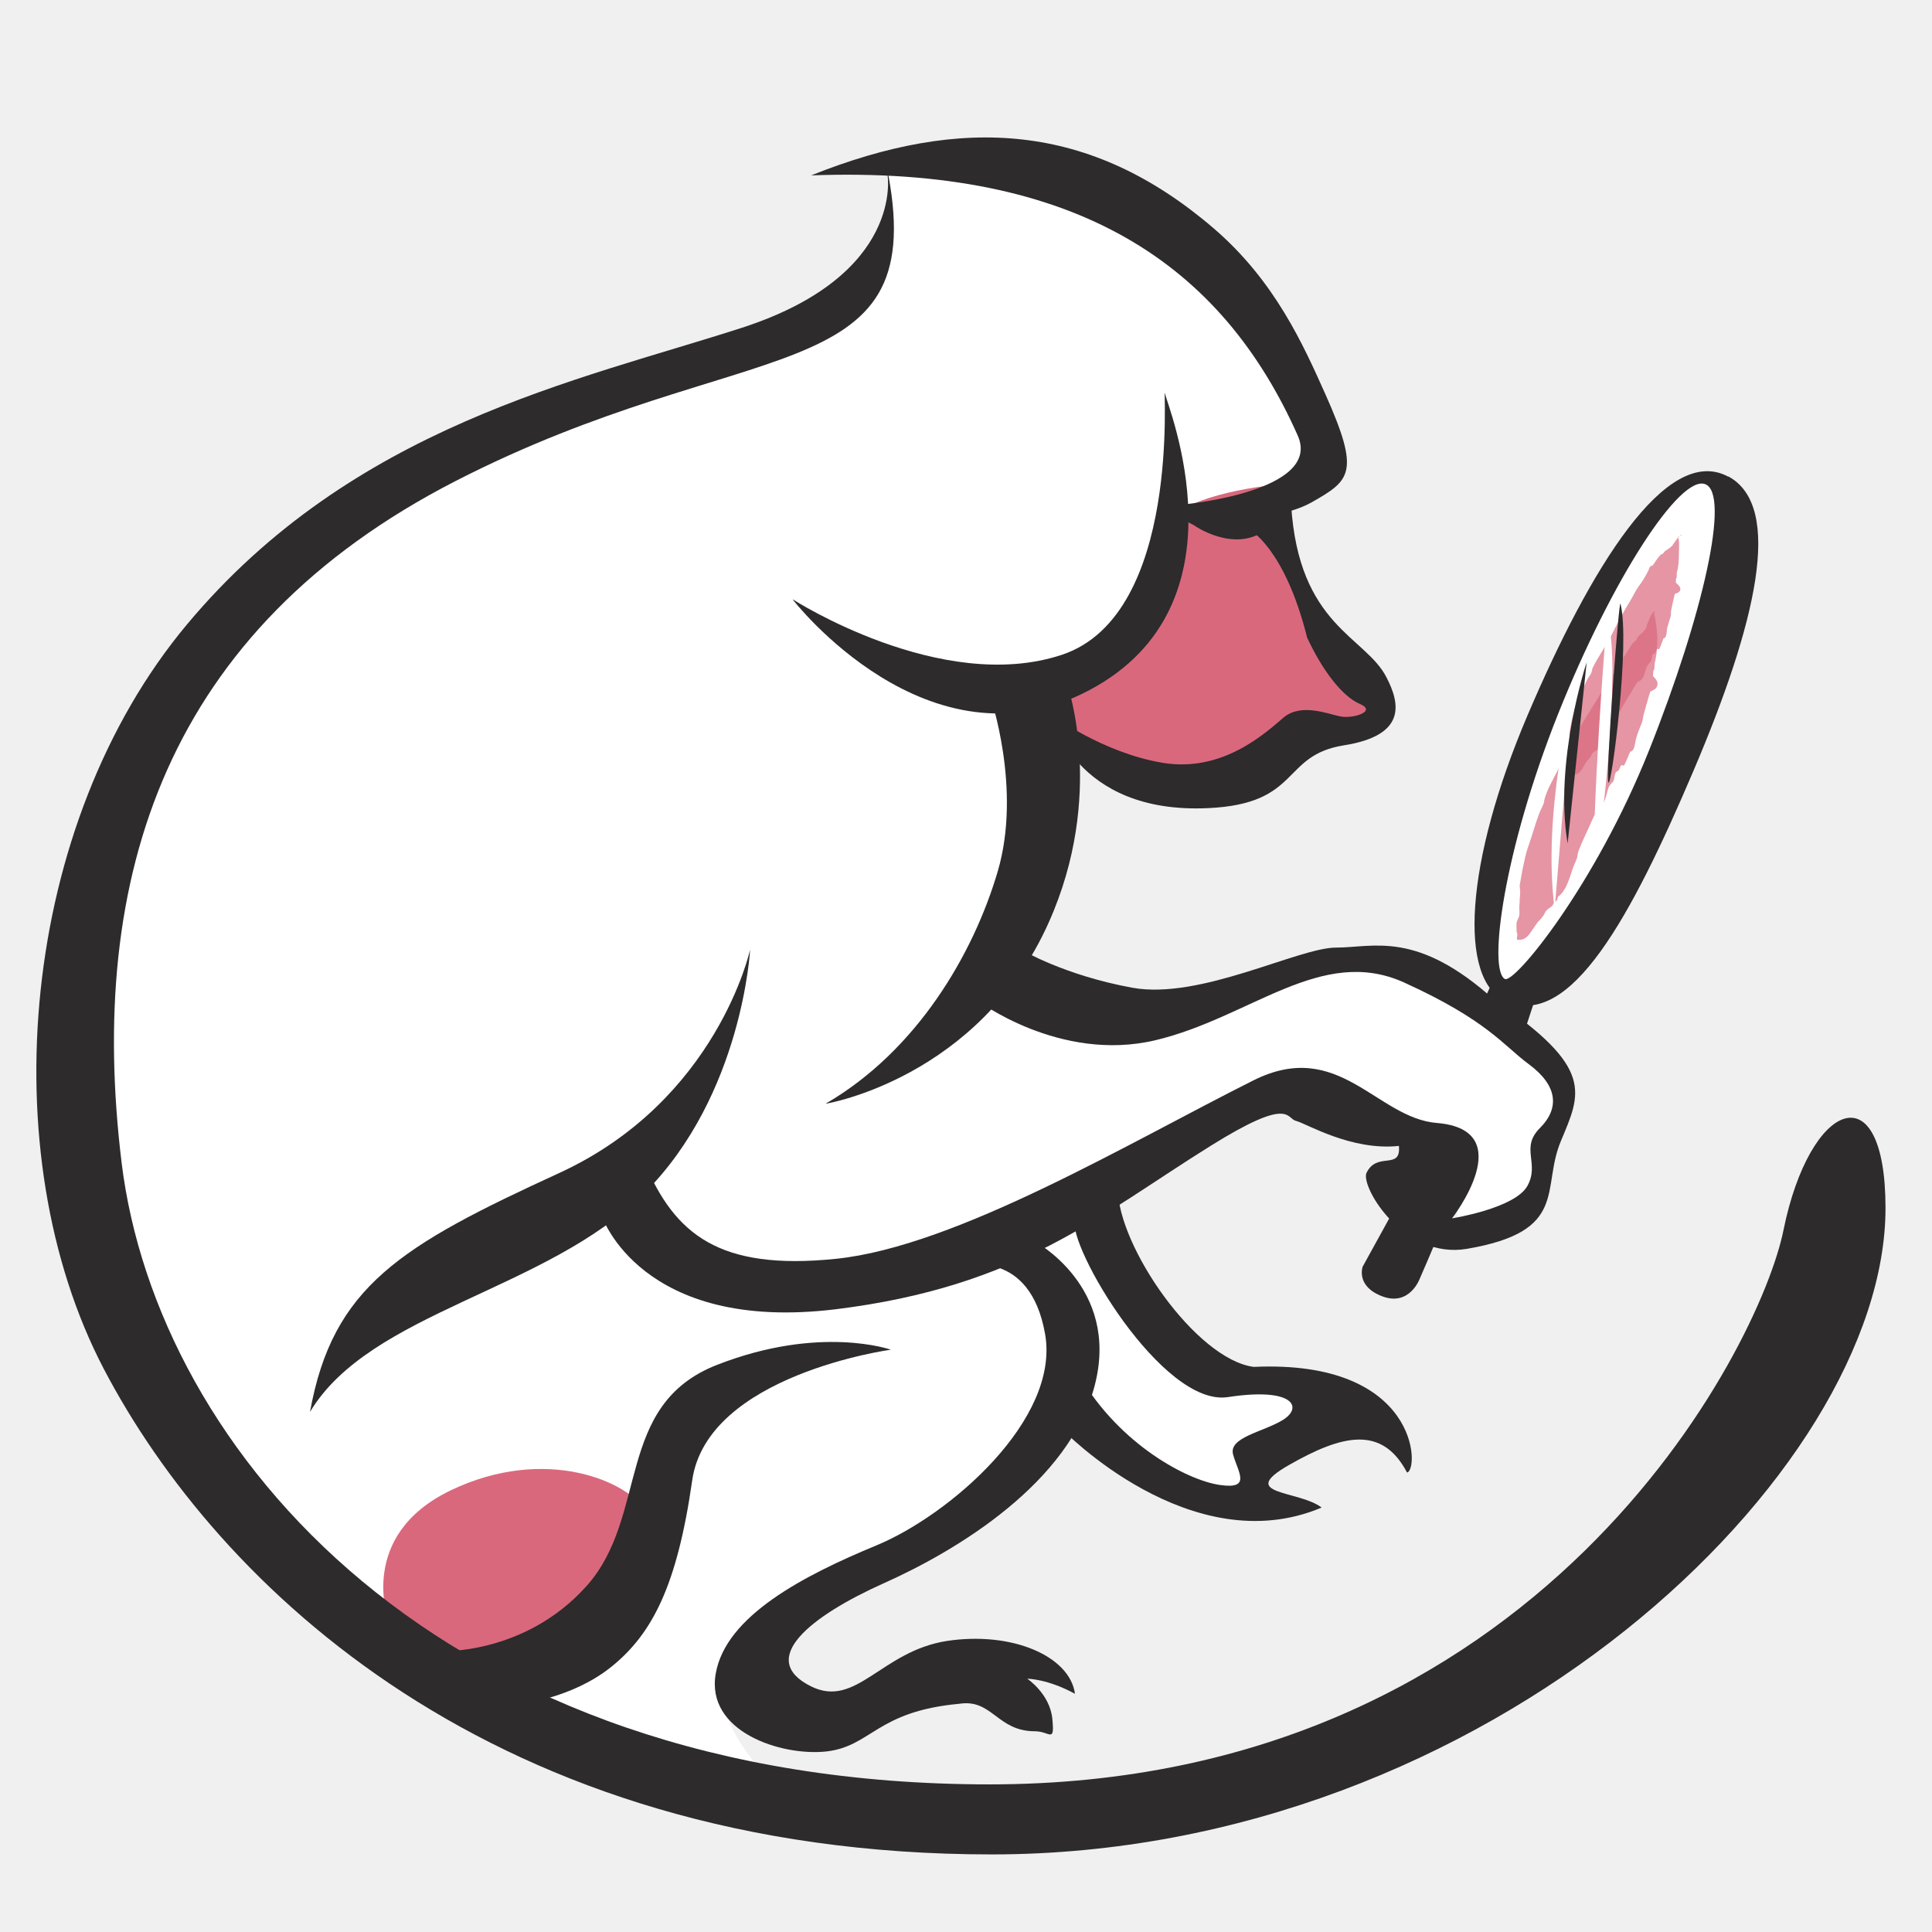
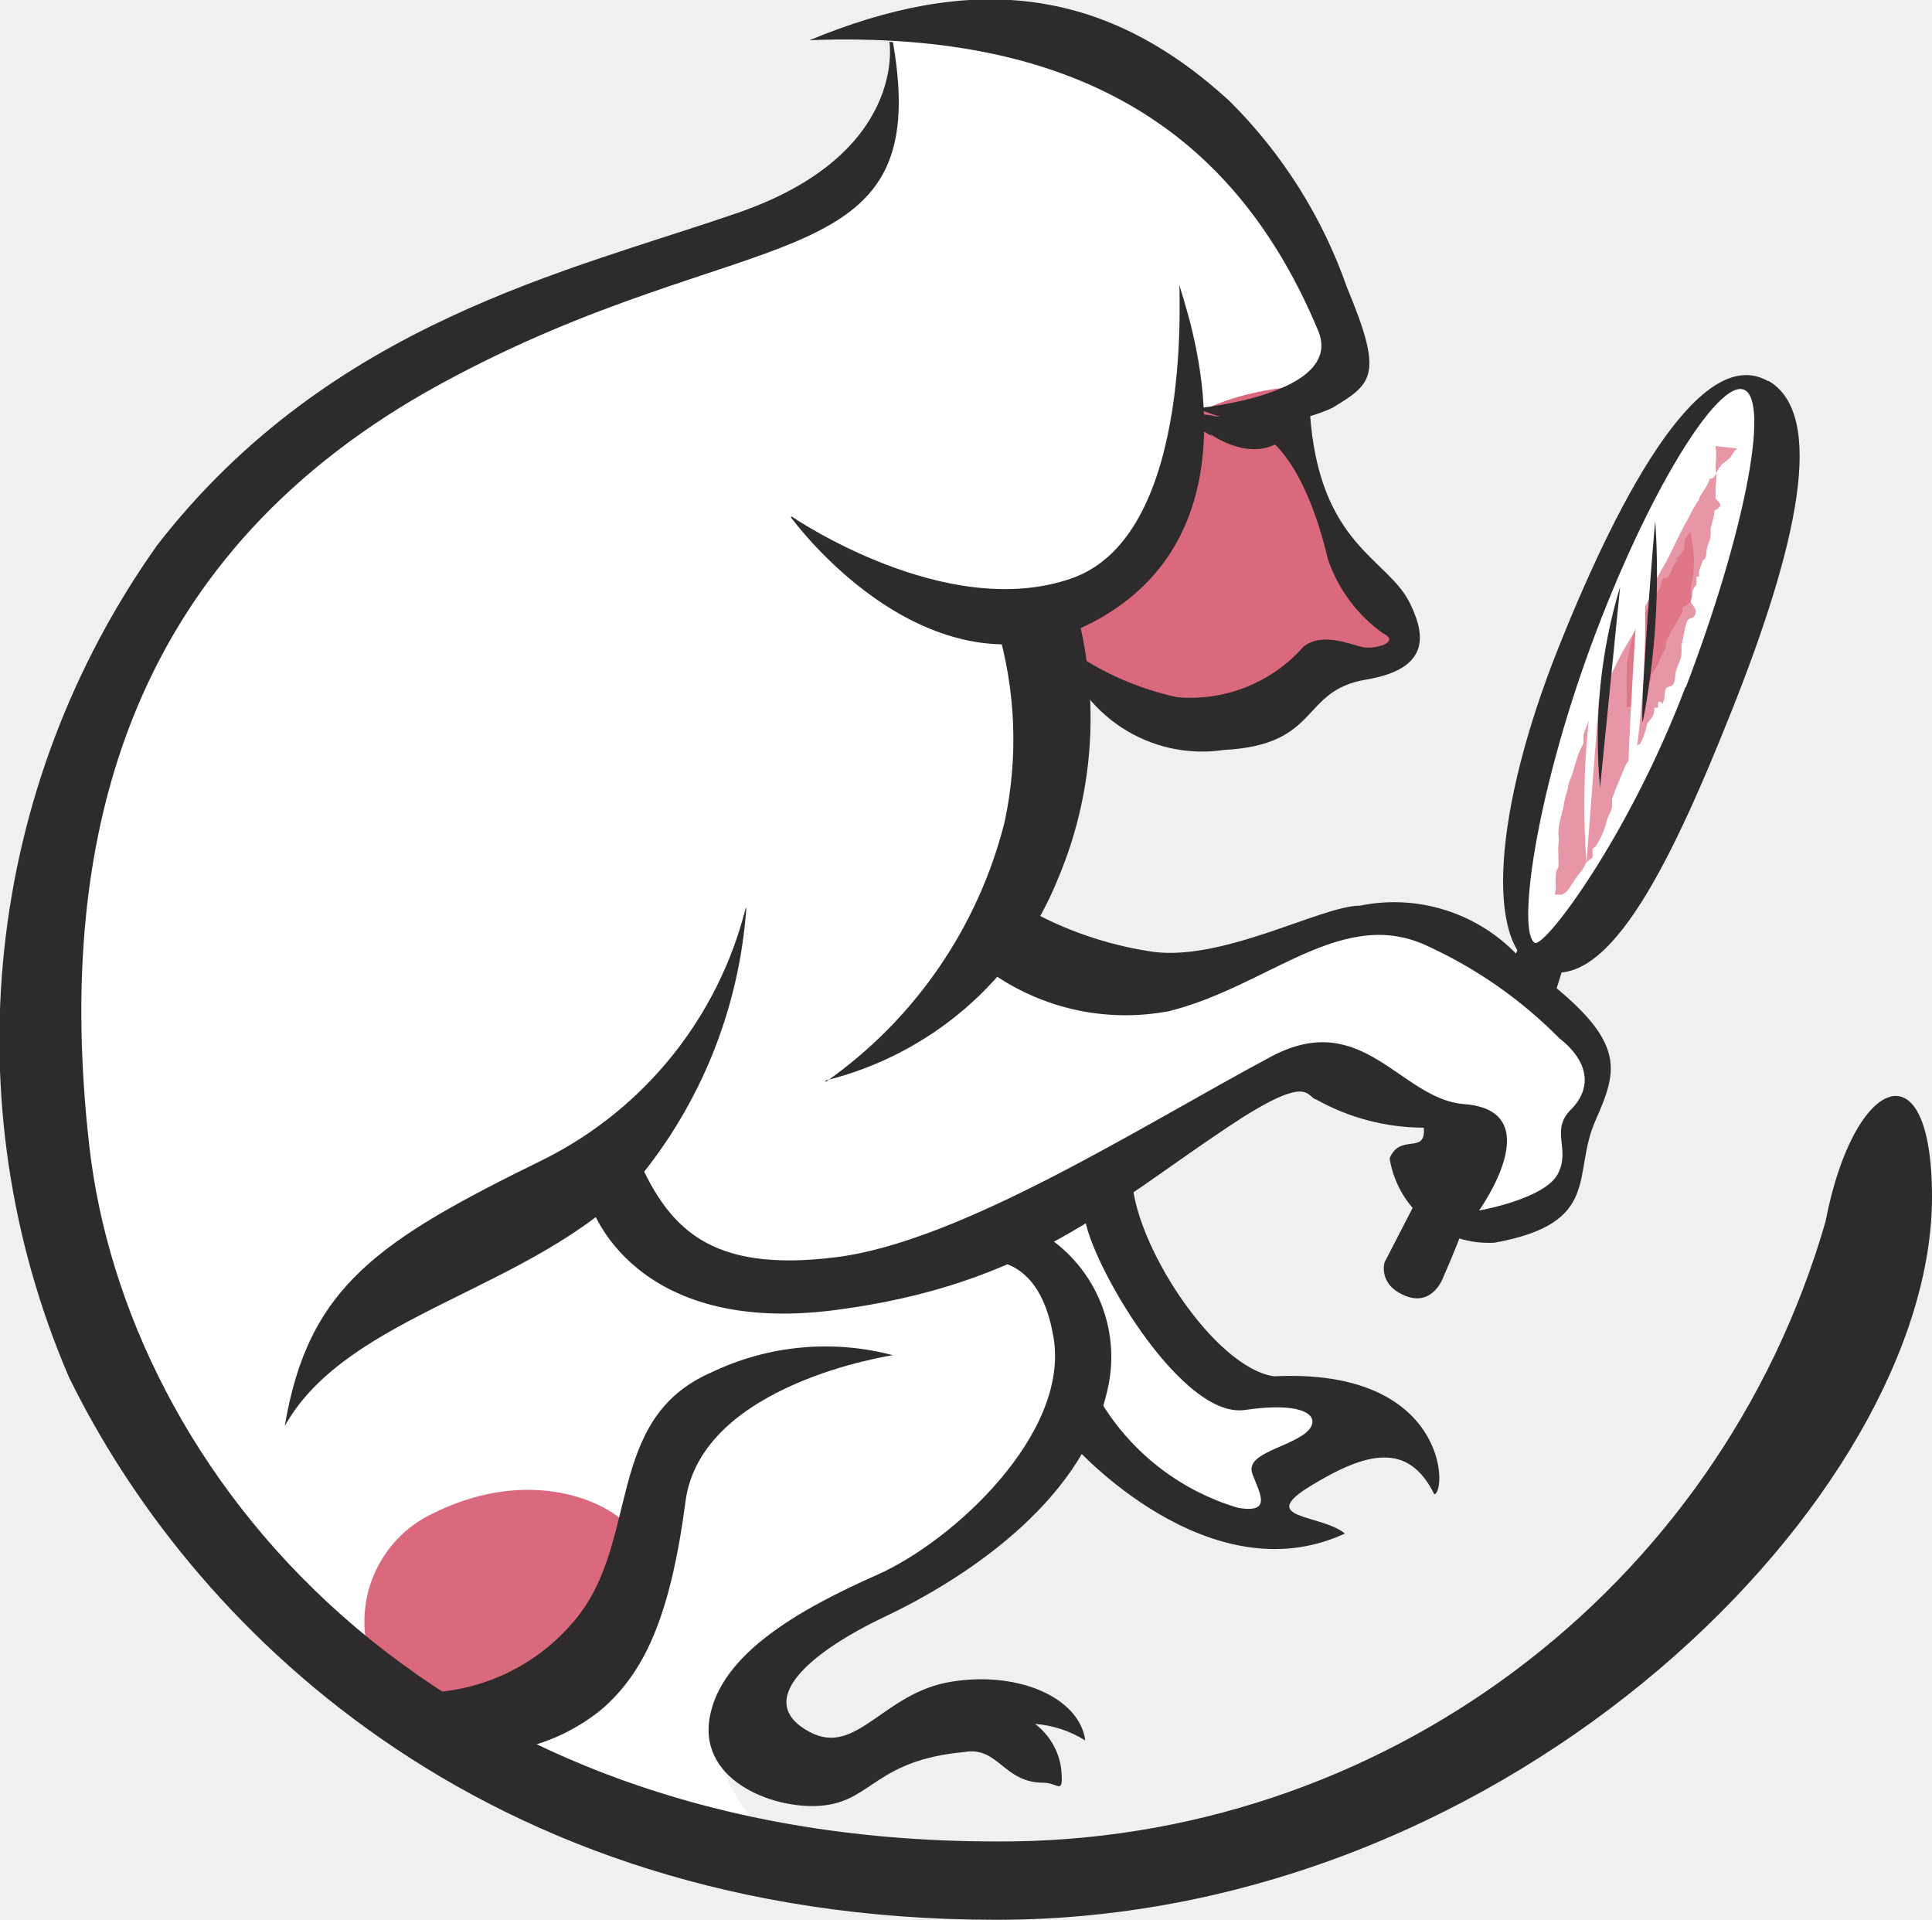
- <svg xmlns="http://www.w3.org/2000/svg" width="640" height="640">
-   <path d="M292.4 53.2s8.7 18.6-3.6 39.2c-6.2 10.2-163.1 43.6-224.3 128.6-37.5 58.7-95 228.7 88.7 341.2 82.5 42.5 117.5 41.2 117.5 41.2s-55-38.7-20-65 86.2-38.7 100-75c16.2 12.5 42.5 38.7 67.5 36.2-2.5-16.2-8.7-22.5 11.2-25s30-2.5 30-2.5-18.7-15-40-16.2-61.2-42.5-60-60c26.2-15 60-40 80-32.5s40 20 43.7 31.2c0 7.5-3.7 20 12.5 10s12.5-16.2 18.7-30 7.5-16.2-6.2-27.5-46.2-37.5-72.5-30-81.2 28.7-108.7 2.5c11.2-25 28.7-65 20-92.5 16.2-12.5 35-26.2 37.5-48.7 18.7-2.5 58.7-13.7 51.2-33.7S374.9 36.0 293.6 53.5" fill="#fff" />
-   <path d="M551.9 257.4c13.7-36.2 36.2-97.5 15-100s-45 55-51.2 70-31.2 90-17.5 100 53.7-70 53.7-70" fill="#fff" />
-   <path d="M435.6 159.9c3.9-6.1 7.2-.8-9.6.4-16.8 1.2-37.0 6.4-40.4 13.8-6.4 13.7-8.6 47.6-33.0 55.1-1.2 8.7 0 28.7 34.3 32.5s35.6-18.7 55.6-18.1 18.1-6.8 11.2-12.5-30.6-43.7-30.6-56.2 8.1-8.1 12.5-15M128.7 536.8s-10.6-28.1 20.6-43.1 59.3-3.1 65 7.5-9.3 53.1-63.1 53.7c-13.1-10.6-22.5-18.1-22.5-18.1" fill="#da687d" />
-   <g opacity=".7" transform="matrix(1.25 0 0 -1.25 -26.846 640)">
-     <path d="M466.2 369.8c.4-1.5.2-3.1.2-4.8-.0-1.6-.1-3.3-.6-4.9.1-.3-.0-.8-.0-1.2-.4-.5-.1-.9-.2-1.3.6-.6 1.5-1.3 1.1-2.1-.2-.5-.8-.7-1.4-.9-.3-1.4-.7-3.0-1.0-4.6-.0-.4-.0-1.0-.1-1.4-.3-1.0-.6-1.9-.9-3.0-.2-.9.0-2.6-1.0-2.8-.4-1.0-.6-1.8-1.1-2.8-.2-.1-.4.1-.6.0-.3-.3-.2-.8-.5-1.1-.2-.2-.5-.1-.6-.3-.3-.5-.2-1.2-.5-1.9a4.7 4.7 0 0 1-1.1-1.4c-.5-1.1-.6-2.6-1.5-3.5-.2-.2-.7-.3-1.0-.6-.2-.2-.4-.6-.6-.9-.3-.4-.6-1.0-.9-1.5-1.0-1.7-2.3-3.7-3.3-5.6-.1-.3-.2-.8-.3-1.1-.3-.8-.9-1.5-1.2-2.3-.5-1.2-1.3-3.3-2.5-4.4-.1-.1-.4-.2-.6-.4-.1-.2-.1-.5-.3-.8-.0-.1-.4-.1-.5-.3-.2-.2-.3-.4-.4-.6-.4-.3-1.0-.5-1.3-.9-.2-.3-.3-.7-.6-1.1-.3-.4-.7-.7-1.0-1.2-.9-1.2-1.3-2.8-2.7-3.3-.3-.1-.8-.1-1.2-.2-.3.3-.0.8-.1 1.1-.0.2-.2.3-.3.5-.1.4-.3 1.3-.3 1.8.0.5.3.9.3 1.6.0.5-.1 1.2-.1 1.8-.0.3.0.6.0.9-.0.5-.0.8.0 1.4.0.7-.0 1.4-.1 2.1.3 1.7.5 3.0 1.0 4.9.2.8.7 2.3 1.1 3.3.8 1.8 1.6 3.9 2.6 5.9.3.6.8 1.1 1.1 1.8.1.3.2.8.3 1.2 1.6 3.3 3.8 6.2 5.5 9.7 1.4 2.8 2.8 5.4 4.7 8.5.8 1.4 1.5 2.9 2.4 4.0.6.8 1.6 2.4 2.3 3.9.2.5.2 1.0 1.0 1.1.7.9 1.3 2.0 2.1 2.8.2.2.5.3.7.4.2.2.3.5.6.7.5.4 1.4.8 2.0 1.6.1.2.2.4.4.6.4.5 1.1 1.8 1.8 2.0.0.0.2.0.3-.0" fill="#da687d" />
+ <svg xmlns="http://www.w3.org/2000/svg" id="Layer_1" data-name="Layer 1" viewBox="0 0 38.47 38.22">
+   <path d="M18.24,1.38A3.13,3.13,0,0,1,18,4C17.63,4.7,7.77,7,3.93,12.66,1.57,16.6-2,28,9.5,35.59c5.18,2.85,7.38,2.77,7.38,2.77s-3.46-2.6-1.26-4.37,5.42-2.6,6.28-5c1,.84,2.67,2.6,4.24,2.43-.16-1.09-.55-1.51.7-1.68a15.76,15.76,0,0,1,1.89-.17,5,5,0,0,0-2.51-1.09c-1.34-.08-3.85-2.85-3.77-4,1.64-1,3.77-2.69,5-2.18s2.51,1.34,2.75,2.09c0,.51-.24,1.35.78.68s.79-1.09,1.18-2,.47-1.09-.39-1.85-2.91-2.52-4.56-2-5.1,1.93-6.82.16c.7-1.68,1.8-4.36,1.25-6.21,1-.84,2.2-1.76,2.36-3.27,1.17-.17,3.68-.93,3.21-2.27S23.42.23,18.32,1.4" transform="translate(-0.63 -0.87)" style="fill: #fff" />
+   <path d="M34.54,15.1c.86-2.43,2.27-6.55.94-6.72s-2.83,3.7-3.22,4.71-2,6.05-1.1,6.72,3.38-4.71,3.38-4.71" transform="translate(-0.63 -0.87)" style="fill: #fff" />
+   <path d="M27.23,8.55c.25-.41.46-.05-.6,0s-2.32.43-2.54.93c-.4.92-.54,3.2-2.07,3.7-.07.58,0,1.93,2.15,2.18s2.24-1.25,3.5-1.21,1.13-.46.7-.84a10.3,10.3,0,0,1-1.92-3.78c0-.84.51-.54.78-1M8,33.88A2.38,2.38,0,0,1,9.25,31c2-1,3.73-.2,4.09.51s-.59,3.57-4,3.61L8,33.88" transform="translate(-0.63 -0.87)" style="fill: #db697e" />
+   <g style="opacity: 0.7">
+     <path d="M34.79,9.75a1.77,1.77,0,0,1,0,.4,1.5,1.5,0,0,1,0,.42v.1s0,.07,0,.11.12.11.09.17a.23.23,0,0,1-.11.08c0,.12-.06.25-.08.38a.45.45,0,0,1,0,.12c0,.09-.05.16-.07.25s0,.22-.08.24l-.08.23h0s0,.07,0,.1l-.05,0s0,.1,0,.16a.5.5,0,0,0-.08.12c0,.09,0,.22-.12.29l-.08.05a.56.56,0,0,0,0,.08l-.07.13c-.08.14-.18.31-.26.47a.37.37,0,0,1,0,.09c0,.07-.07.12-.09.19a1.22,1.22,0,0,1-.2.37l0,0s0,0,0,.06,0,0,0,0,0,0,0,.05a.36.36,0,0,0-.1.07l0,.1s-.06.05-.08.1-.1.23-.21.27l-.1,0s0-.07,0-.09,0,0,0,0,0-.11,0-.15,0-.08,0-.14V14.3a1.09,1.09,0,0,0,0-.18,3.68,3.68,0,0,1,.08-.41,1.72,1.72,0,0,1,.08-.28c.07-.15.13-.33.21-.49s.06-.1.08-.16a.62.62,0,0,0,0-.1c.12-.27.29-.52.43-.81s.22-.46.37-.72a1.77,1.77,0,0,1,.19-.33c0-.07.12-.2.18-.33s0-.08.07-.09.11-.17.17-.24l0,0,.05-.06a.83.83,0,0,0,.16-.13s0,0,0,0,.09-.16.14-.17h0" transform="translate(-0.63 -0.87)" style="fill: #db697e" />
  </g>
-   <g opacity=".7" transform="matrix(1.25 0 0 -1.25 -26.846 640)">
-     <path d="M459.8 349.4c.6-1.9.7-4.1.9-6.2-.0-2.1-.1-4.5-.7-6.9.0-.4-.1-1.1-.1-1.6-.5-.7-.2-1.2-.4-1.8.7-.8 1.6-1.6 1.1-2.8-.3-.8-1.1-1.0-1.8-1.4-.6-1.9-1.2-4.2-1.8-6.3-.1-.6-.2-1.3-.4-1.9-.5-1.3-1.1-2.6-1.5-4.1-.4-1.2-.3-3.4-1.6-3.6-.6-1.3-.9-2.3-1.6-3.6-.3-.2-.5.1-.8-.0-.3-.4-.4-1.0-.7-1.4-.2-.2-.5-.2-.7-.5-.4-.6-.3-1.5-.7-2.4a6.5 6.5 0 0 1-1.1-1.3l-.1-.2-.0-.1-.0-.0-.0-.0v-.0l.0.1-.0-.0-.0-.0-.0-.0-.0-.0-.0-.0c-.6-1.6-.8-3.6-1.8-4.9-.3-.4-.8-.5-1.1-.9-.2-.3-.4-.9-.7-1.3-.3-.6-.7-1.4-1.0-2.1-1.0-2.4-2.5-5.2-3.5-8.0-.1-.5-.2-1.1-.3-1.6-.4-1.1-1.0-2.2-1.3-3.3-.6-1.7-1.4-4.7-3.0-6.3-.1-.2-.5-.4-.7-.6-.2-.3-.1-.7-.4-1.1-.1-.1-.4-.2-.6-.4-.2-.3-.3-.6-.5-.9-.5-.5-1.2-.8-1.7-1.4-.3-.4-.5-1.0-.9-1.5-.4-.5-.9-1.1-1.4-1.6l-1.8-2.6c-.5-.8-1.2-1.5-2.0-1.8-.4-.2-1.0-.1-1.5-.2-.3.4.0 1.0.0 1.5-.0.2-.2.5-.2.7-.0.6-.1 1.7-.0 2.3.0.6.5 1.1.7 2.0.1.7-.0 1.5-.0 2.3.0.3.1.7.1 1.2.0.6-.0.9.1 1.7.1.9-.0 1.8-.1 2.7.4 2.1.6 3.8 1.2 6.3.2 1.1.7 3.1 1.2 4.4.4 1.3.9 2.6 1.3 4.0.4 1.4.9 2.8 1.4 4.2.3.9.8 1.7 1.2 2.7.2.5.2 1.1.4 1.7.4 1.2.9 2.5 1.5 3.6a147.5 147.5 0 0 0 1.7 3.3l.9 1.8c.3.5.6 1.1.9 1.7a75.5 75.5 0 0 1 1.8 3.6 129.6 129.6 0 0 0 3.1 5.7 340.1 340.1 0 0 0 3.6 5.8c1.1 1.8 2.2 3.8 3.3 5.3.8 1.1 2.1 3.1 3.0 5.1.3.7.3 1.3 1.1 1.4.9 1.2 1.6 2.6 2.4 3.7.2.2.5.4.8.7.2.3.4.7.6 1.0.5.6 1.6 1.2 2.2 2.5.1.3.1.6.3 1.0.3.8 1.0 2.7 1.7 3.1.0.0.2.0.3.0" fill="#da687d" />
+   <g style="opacity: 0.7">
+     <path d="M34.29,11.47a3.85,3.85,0,0,1,.07.52,2.48,2.48,0,0,1-.06.58s0,.09,0,.13,0,.1,0,.15.13.14.09.24-.09.08-.14.11-.1.36-.14.53a.94.94,0,0,1,0,.16c0,.11-.08.22-.11.35s0,.28-.13.3-.07.19-.12.3,0,0-.07,0,0,.09-.05.12l-.06,0c0,.05,0,.13-.05.2l-.09.11v0h0a1.42,1.42,0,0,1-.14.41s-.06,0-.08.08a.54.54,0,0,0-.06.11L33,16.1c-.08.2-.19.44-.27.67l0,.14c0,.09-.07.18-.1.28a1.53,1.53,0,0,1-.23.53l-.06.05a.92.92,0,0,1,0,.09l0,0a.3.3,0,0,1,0,.08,1.27,1.27,0,0,0-.13.11.83.83,0,0,1-.07.13l-.11.14-.14.21a.33.33,0,0,1-.16.15s-.08,0-.12,0,0-.08,0-.12,0-.05,0-.06a1.34,1.34,0,0,1,0-.2c0-.05,0-.09.05-.16a1.33,1.33,0,0,0,0-.2s0-.06,0-.1a.76.76,0,0,1,0-.14.89.89,0,0,0,0-.23c0-.17.05-.32.1-.53a2,2,0,0,1,.09-.37c0-.11.07-.22.1-.33s.07-.24.11-.36l.1-.22a1.31,1.31,0,0,1,0-.15,2.65,2.65,0,0,1,.11-.3l.14-.27.07-.16s0-.09.07-.14.1-.2.14-.3l.24-.48.29-.49a3.65,3.65,0,0,1,.26-.44,3.25,3.25,0,0,0,.23-.43c0-.06,0-.11.09-.12s.12-.22.19-.31,0,0,.06-.06A.35.35,0,0,1,34,12a.8.8,0,0,0,.17-.21s0,0,0-.09.08-.22.14-.26h0" transform="translate(-0.63 -0.87)" style="fill: #db697e" />
  </g>
-   <path d="M520.8 231.2s-10 38.3-5.8 70l5.8-70m11.8-25.9c-.7-2.6-5.7 74.3-4.2 77.0 1.4 2.6 8.9-60.7 4.2-77.0" fill="#fff" />
-   <path d="M294.0 57.9s5.8 33.2-48.3 50.7-128.8 32.4-183.8 98.3c-55 65.8-65 174.9-27.5 246.6 37.5 71.6 129.1 160.8 294.1 160.8S624.6 487.7 624.6 400.2c0-45.8-25.1-35.6-33.8 7.3-7.8 38.8-80.5 183.6-263.0 183.6-182.5 0-275.8-110.8-287.5-205.8-11.6-95 14.8-176.8 110.7-226.0 95.8-49.1 156.6-29.5 143.3-101.2" fill="#2d2b2c" />
-   <path d="M248.5 314.5s-10.8 50.0-63.3 74.1c-52.5 24.1-75 37.5-82.5 79.1 20-33.3 78.3-40 110.8-72.5s35-80.8 35-80.8m14.1-115.8s45 58.3 98.3 30c53.3-28.3 25.8-94.1 25-98.3-.8-4.1 5.8 73.3-34.1 86.6-40 13.3-89.1-18.3-89.1-18.3M145.2 547.0s28.3 1.6 49.1-21.6c20.8-23.3 9.1-60 43.3-73.3 34.1-13.3 57.5-5 57.5-5s-60.8 8.3-65.8 43.3-13.3 50.8-26.6 61.6c-13.3 10.8-30.8 12.5-30.8 12.5l-26.6-17.5z" fill="#2d2b2c" />
-   <path d="M273.7 365.6s50.6-8.4 73.7-60c18.9-42.2 6.2-78.7 6.2-78.7l-25.6 3.7s10.6 30.6 2.5 58.1-26.8 59.3-56.8 76.8m272.6-117.0c-18.0 45.1-44.7 77.5-47.8 75.8-5.6-3.1-.4-42.5 17.6-87.7 18.0-45.1 40.5-79.5 48.8-76.2 8.3 3.2-.6 42.9-18.6 88.1m26.2-90.6c-20.5-11.1-45.8 30.5-66.5 79.1-20.7 48.6-23.1 87.7-7.1 94.7 21.3 9.3 41.4-27.8 62.1-76.4s30-87.5 11.5-97.5" fill="#2d2b2c" />
-   <path d="M199.4 402.9s12.9 38.7 77.5 30.8c60.8-7.5 86.9-30.9 124.1-54.1 26.6-16.6 25-9.1 28.3-8.3 3.3.8 18.3 10 34.1 8.3.8 8.3-7.4 1.6-10.8 9.1-1.6 5 12.6 28.5 33.3 25 34.1-5.8 24.5-20 31.2-35.8 6.6-15.8 11.2-24.1-22.0-46.6-25.8-23.3-40-17.4-52.5-17.4s-45 17.4-67.5 13.3-36.6-12.5-36.6-12.5l-14.9 16.6s27.4 20.8 59.1 13.3c31.6-7.5 55.0-31.6 82.5-19.1 27.5 12.5 32.8 20.8 41.2 27.0 9.5 7.0 10.4 14.5 3.7 21.2-6.6 6.6.0 11.6-4.1 19.1-4.1 7.5-25 10.8-25 10.8s22.8-29.3-5-31.6c-20-1.6-32.5-28.3-60.8-14.1-40.6 20.3-98.3 55-138.3 59.1-38.9 4.0-53.3-8.3-63.3-31.6-11.6 10-14.1 17.5-14.1 17.5" fill="#2d2b2c" />
-   <path d="M342.7 411.2s28.3 15 20 47.5-45.8 55-70 65.8c-24.1 10.8-42.1 25.1-24.1 34.1 15 7.5 23.3-11.6 45-15 21.6-3.3 40.8 5 42.5 17.5-9.1-5-15.8-5-15.8-5s7.5 5 8.3 13.3c.8 8.3-.8 4.1-5.8 4.1-12.5 0-14.1-10.8-25-9.1-27.5 2.5-29.1 14.1-44.1 15.8-15 1.6-40-6.6-36.6-25.8 3.3-19.1 29.1-32.5 53.3-42.5 24.1-10 60.8-41.6 55.8-70-5-28.3-26.6-22.5-26.6-22.5l23.3-8.3zm71.0-235.9s11.8 5.9 19.3 35.9c5 10.8 11.6 19.5 17.5 22.0 5.8 2.5-2.5 5-6.6 4.1-4.1-.8-12.9-4.5-18.7.4s-20 18.3-40 15c-20-3.3-37.0-16.0-37.0-16.0s7.5 33.1 52.0 31.0c30.9-1.4 24.1-17.5 45-20.8 20.8-3.3 18.6-13.8 14.1-22.5-7.0-13.7-29.1-17.0-31.6-57.2-2.5-4.1-18.1.5-13.9 8.0m71.2 209.1c1.8 1.8-14.7 39.3-14.7 39.3s-3.3 9.1-12.2 5.9c-9.1-3.3-6.7-9.9-6.7-9.9l21.2-38.5s11.6 2.3 12.5 3.2m23.4-53.3l-4.1 12.5-13.6-10.4 3.6-7.9 14.1 5.8z" fill="#2d2b2c" />
-   <path d="M356.0 403.7c-2.5 9.1 29.1 62.5 50.8 59.1 21.6-3.3 24.9 3.3 18.3 7.5-6.6 4.1-18.3 5.8-16.6 11.6 1.6 5.8 6.2 11.6-4.5 10-10.8-1.6-32.9-13.3-46.2-35.8-4.1 13.3-5.8 17.5-5.8 17.5s42.5 44.1 85.8 25.8c-7.5-5.8-28.3-4.1-10.8-14.1s30.8-13.3 39.1 2.5c4.1-.8 4.1-37.5-50.8-35-19.1-2.5-45-40-45-59.1-5 5-11.6.8-14.1 10m169.4-184.3s-10.9 32.8-6.3 60l6.3-60m11.2-19.4c-.5-2.0-5.0 57.2-4.0 59.2 1.0 2.0 7.3-46.6 4.0-59.2m-145.6-32.8s47.0-4.1 38.7-22.9c-25.1-56.5-72.9-89.5-161.2-86.2 50-20 92.5-17.5 133.3 17.5 20.4 17.5 29.8 38.8 37.1 55.1 11.6 26 8.2 28.4-4.6 35.7-15.7 8.8-42.7 3.2-43.3.8" fill="#2d2b2c" />
-   <path d="M395.8 174.2s12.9 8.9 23.1 1.6c4.6-4.8 7.7-7.4-5.4-6.8l-16.1-.6c-11.1-2.2-10.9 1.1-1.5 5.8z" fill="#2d2b2c" />
+   <path d="M32.58,13.34a15.77,15.77,0,0,0-.36,4.71l.36-4.71m.74-1.74c0-.17-.35,5-.26,5.18a19.23,19.23,0,0,0,.26-5.18" transform="translate(-0.63 -0.87)" style="fill: #fff" />
+   <path d="M18.34,1.7s.37,2.23-3,3.4S7.22,7.28,3.77,11.71A17,17,0,0,0,2,28.28c2.35,4.82,8.11,10.81,18.47,10.81S39.1,30.58,39.1,24.7c0-3.08-1.57-2.39-2.12.49A17.08,17.08,0,0,1,20.46,37.53C9,37.53,3.14,30.08,2.41,23.7s.93-11.88,7-15.19,9.84-2,9-6.8" transform="translate(-0.63 -0.87)" style="fill: #2e2b2c" />
+   <path d="M15.48,18.94a7.69,7.69,0,0,1-4,5c-3.3,1.62-4.71,2.52-5.18,5.32,1.25-2.24,4.91-2.69,7-4.87a9.55,9.55,0,0,0,2.19-5.43m.89-7.79s2.83,3.92,6.17,2,1.62-6.33,1.57-6.61.37,4.93-2.14,5.82-5.59-1.23-5.59-1.23M9,34.57a4,4,0,0,0,3.08-1.45c1.31-1.57.57-4,2.72-4.93a5.25,5.25,0,0,1,3.61-.34s-3.82.56-4.13,2.91-.84,3.42-1.67,4.14a3.89,3.89,0,0,1-1.94.84L9,34.57Z" transform="translate(-0.63 -0.87)" style="fill: #2e2b2c" />
+   <path d="M17.07,22.38a6.72,6.72,0,0,0,4.62-4,8.22,8.22,0,0,0,.39-5.29l-1.6.25a7.85,7.85,0,0,1,.15,3.91,9,9,0,0,1-3.56,5.16m17.12-7.86c-1.14,3-2.81,5.2-3,5.09-.35-.21,0-2.86,1.11-5.89s2.54-5.35,3.06-5.12,0,2.88-1.16,5.92m1.64-6.09c-1.29-.75-2.88,2.05-4.18,5.31s-1.45,5.9-.44,6.37c1.34.62,2.6-1.87,3.9-5.14s1.88-5.88.72-6.55" transform="translate(-0.63 -0.87)" style="fill: #2e2b2c" />
+   <path d="M12.4,24.88s.81,2.6,4.87,2.07c3.82-.5,5.45-2.07,7.79-3.63,1.67-1.12,1.57-.61,1.78-.56a4.4,4.4,0,0,0,2.14.56c.05.55-.47.1-.68.61a2,2,0,0,0,2.09,1.68c2.14-.39,1.54-1.35,2-2.41s.7-1.62-1.38-3.13a3.39,3.39,0,0,0-3.3-1.17c-.78,0-2.82,1.17-4.24.9A7.27,7.27,0,0,1,21.14,19l-.94,1.11a4.64,4.64,0,0,0,3.71.89c2-.5,3.46-2.12,5.18-1.28a8.91,8.91,0,0,1,2.59,1.82c.6.47.65,1,.23,1.42s0,.78-.26,1.28-1.57.73-1.57.73,1.44-2-.31-2.12c-1.26-.11-2-1.91-3.82-.95-2.55,1.36-6.17,3.69-8.68,4s-3.35-.56-4-2.12a3,3,0,0,0-.88,1.17" transform="translate(-0.63 -0.87)" style="fill: #2e2b2c" />
+   <path d="M21.4,25.44a2.88,2.88,0,0,1,1.26,3.19c-.53,2.19-2.88,3.7-4.4,4.42s-2.64,1.69-1.51,2.3c.94.5,1.46-.78,2.82-1s2.56.33,2.67,1.17a2.18,2.18,0,0,0-1-.33,1.34,1.34,0,0,1,.52.89c.05.56-.05.28-.36.28-.79,0-.89-.73-1.57-.61-1.73.16-1.83.94-2.77,1.06s-2.52-.45-2.3-1.74,1.83-2.18,3.34-2.85,3.82-2.8,3.51-4.71S20,26,20,26l1.46-.56ZM25.86,9.59S26.6,10,27.07,12a3,3,0,0,0,1.1,1.48c.36.17-.16.33-.42.27s-.81-.3-1.17,0a3,3,0,0,1-2.51,1,5.87,5.87,0,0,1-2.33-1.08A2.93,2.93,0,0,0,25,15.8c1.94-.1,1.51-1.18,2.83-1.4s1.16-.93.88-1.51c-.44-.92-1.83-1.15-2-3.85-.16-.27-1.14,0-.88.54m4.48,14.05a18.2,18.2,0,0,1-.93,2.64s-.2.62-.76.4-.42-.67-.42-.67l1.33-2.58a4.83,4.83,0,0,1,.78.21m1.47-3.58-.26.84-.85-.7.23-.53Z" transform="translate(-0.63 -0.87)" style="fill: #2e2b2c" />
+   <path d="M22.23,24.94c-.15.61,1.83,4.2,3.19,4s1.57.22,1.15.5-1.15.39-1,.78.39.78-.28.67a4.77,4.77,0,0,1-2.9-2.4c-.26.89-.37,1.17-.37,1.17s2.67,3,5.39,1.74c-.47-.39-1.78-.28-.68-.95s1.94-.89,2.46.17c.26-.06.26-2.52-3.19-2.35-1.2-.17-2.83-2.69-2.83-4-.31.34-.73.06-.88.68M32.89,12.55a10.47,10.47,0,0,0-.4,4l.4-4m.7-1.3c0-.14-.32,3.84-.25,4a15.6,15.6,0,0,0,.25-4M24.45,9s2.95-.27,2.43-1.54c-1.58-3.79-4.58-6-10.13-5.79C19.89.37,22.56.53,25.12,2.89a9.76,9.76,0,0,1,2.33,3.7c.73,1.75.52,1.91-.29,2.4a3.26,3.26,0,0,1-2.71,0" transform="translate(-0.63 -0.87)" style="fill: #2e2b2c" />
+   <path d="M24.73,9.51s.81.6,1.45.11c.29-.32.49-.5-.33-.46l-1,0c-.69-.14-.68.08-.09.39Z" transform="translate(-0.63 -0.87)" style="fill: #2e2b2c" />
</svg>
